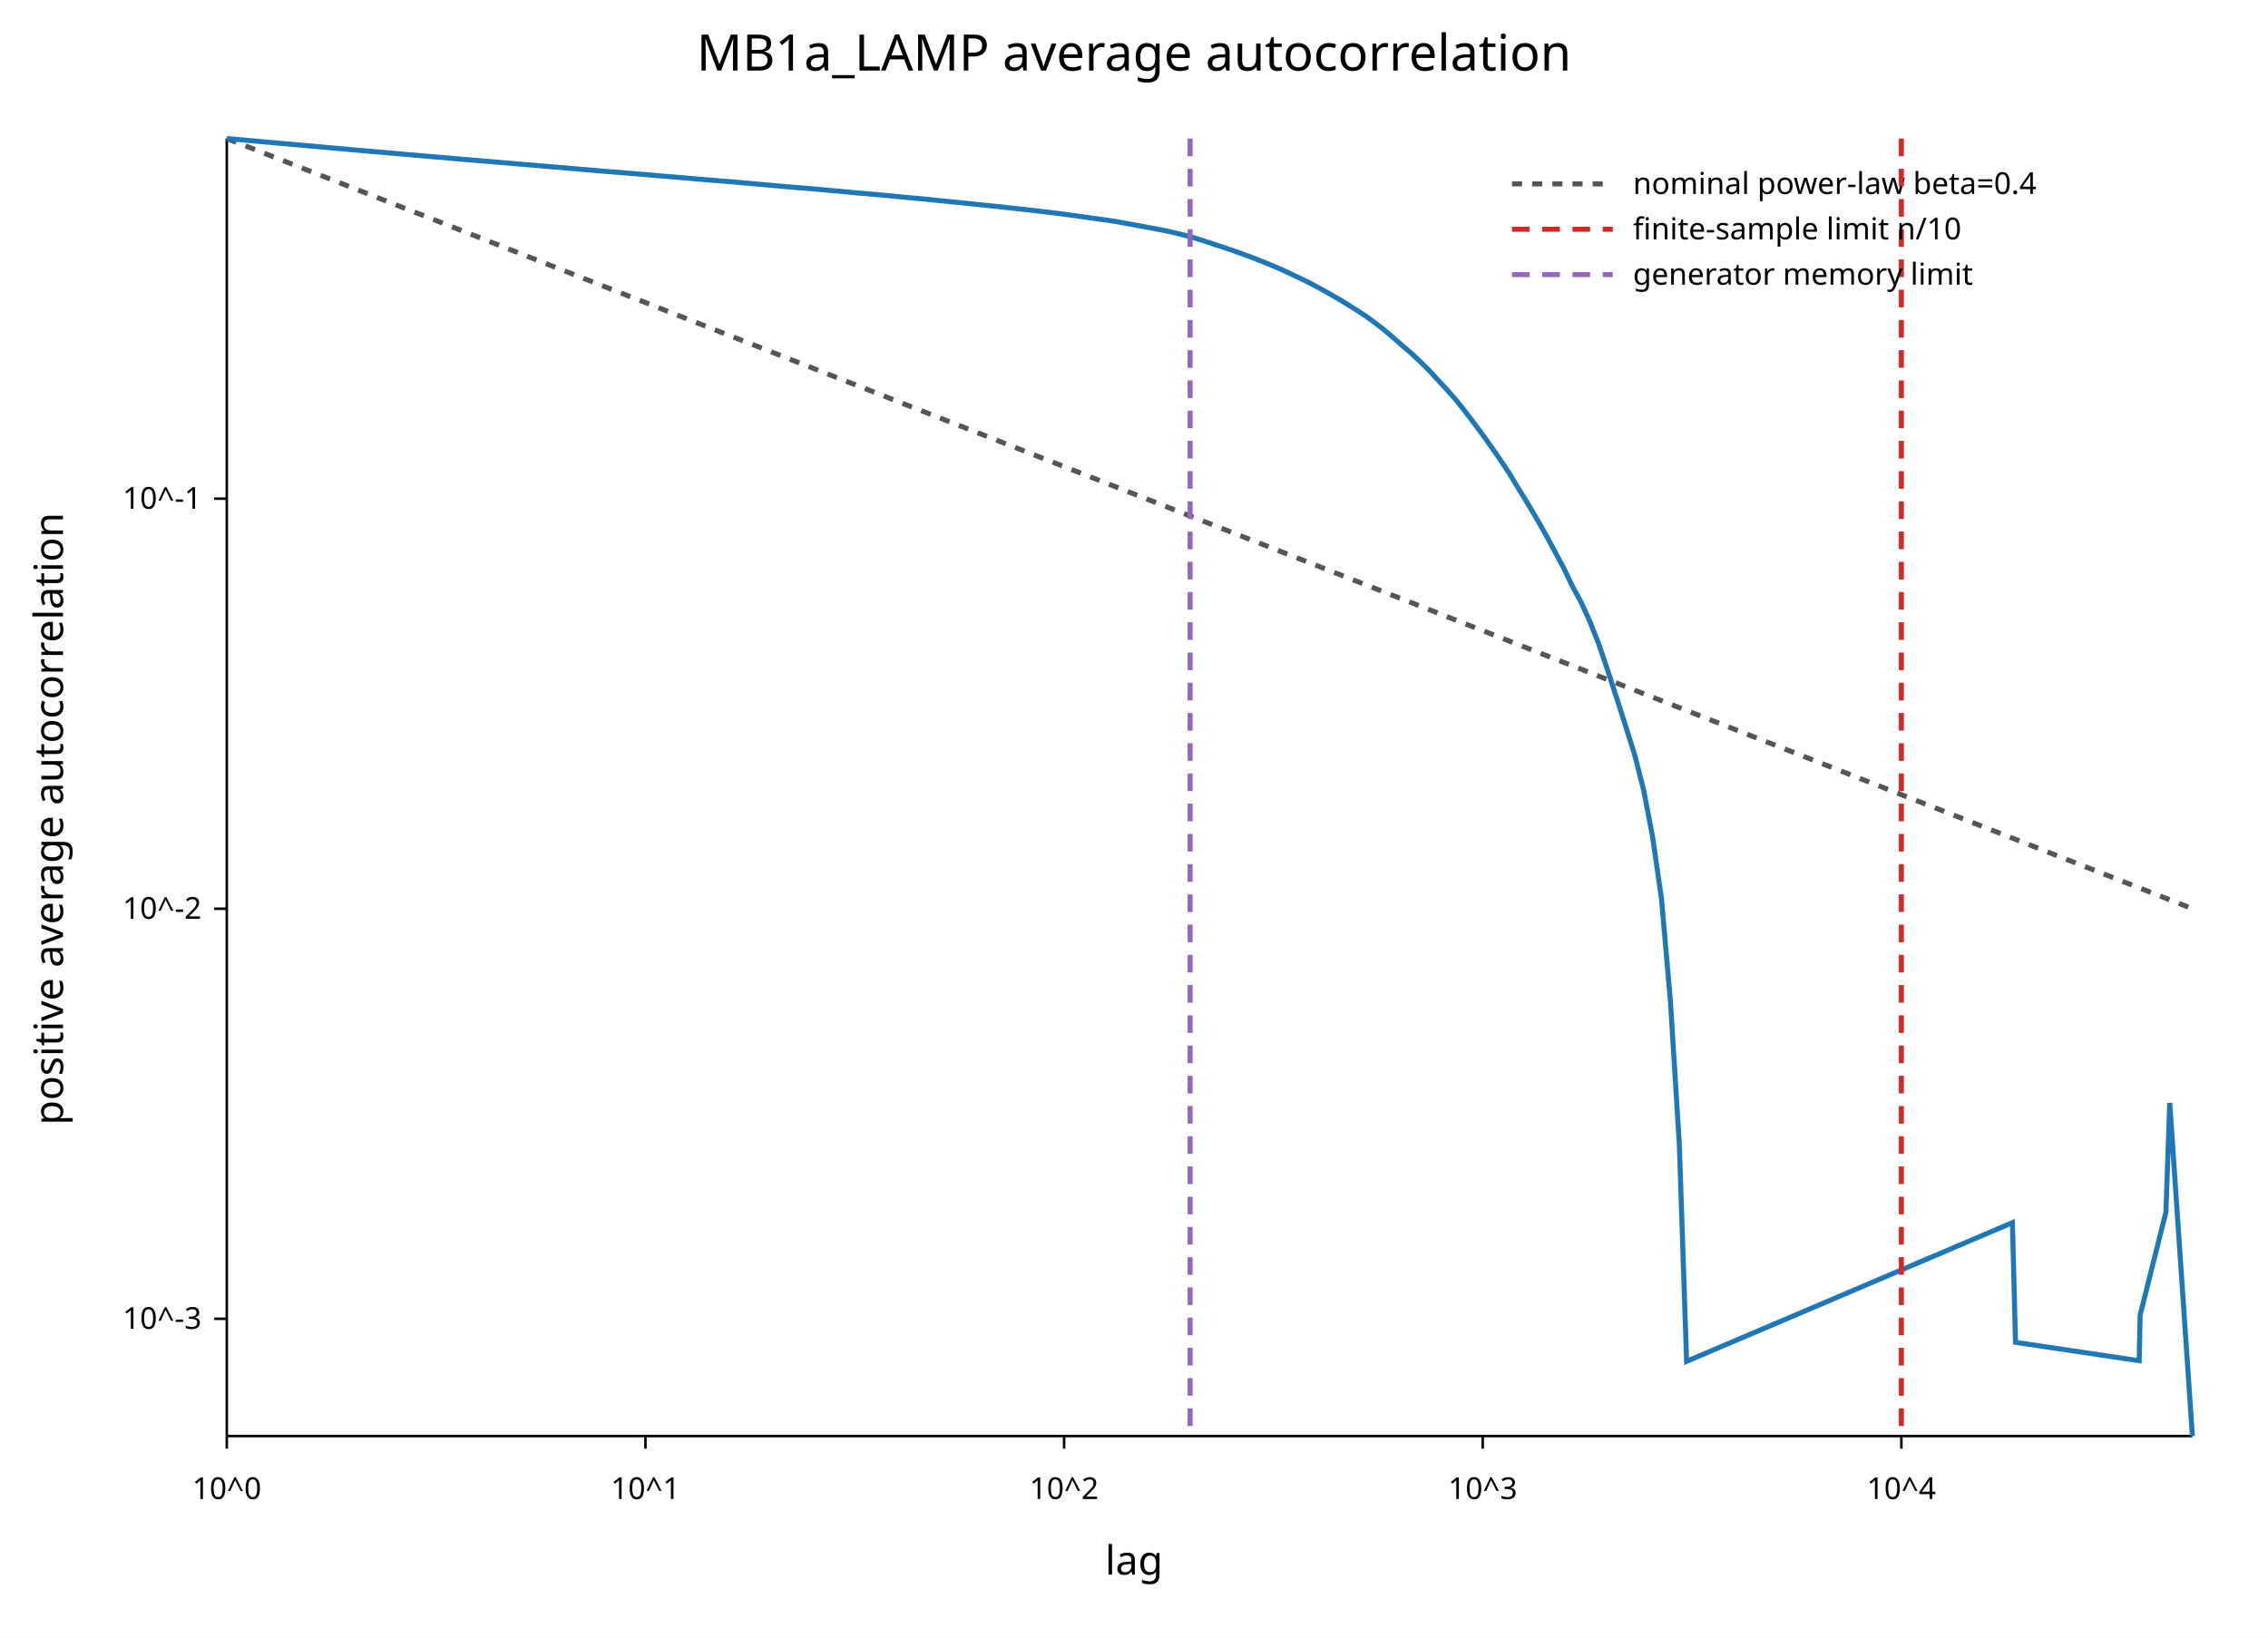
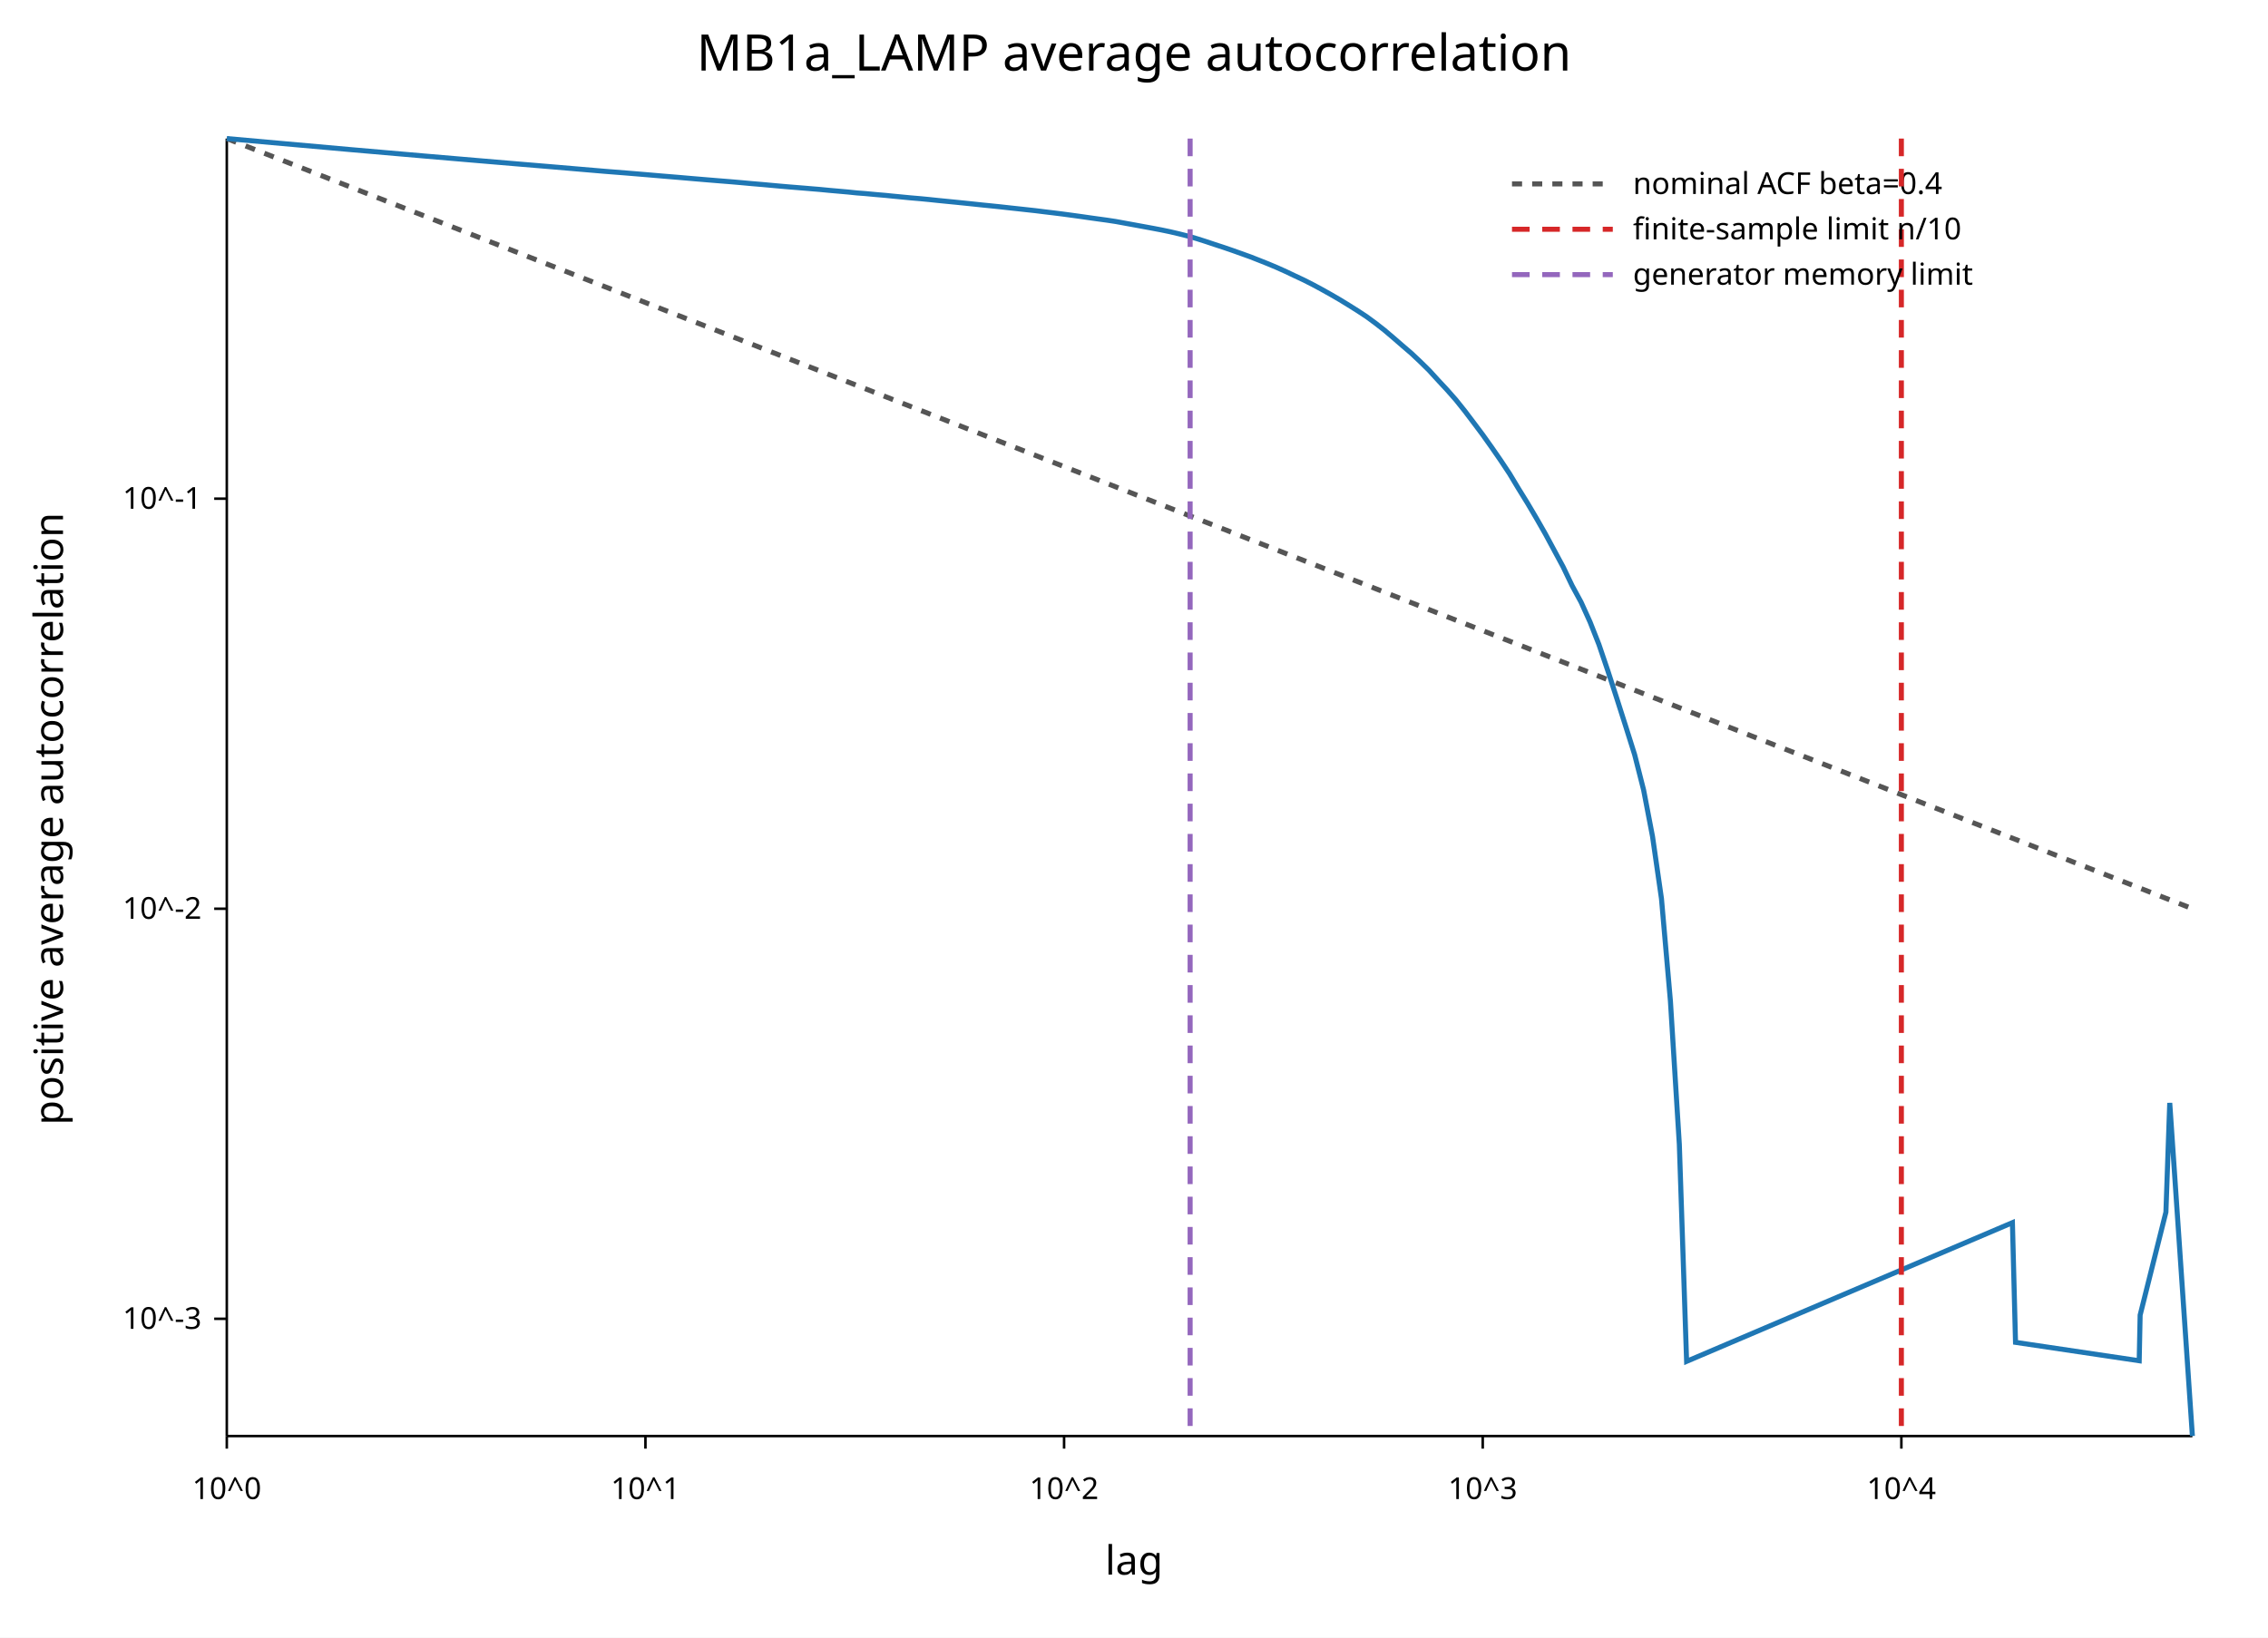
<svg xmlns="http://www.w3.org/2000/svg" width="900" height="650" viewBox="0 0 900 650">
  <rect width="100%" height="100%" fill="white" />
  <text x="450.0" y="28" text-anchor="middle" font-family="sans-serif" font-size="20">MB1a_LAMP average autocorrelation</text>
  <line x1="90" y1="570" x2="870" y2="570" stroke="black" />
  <line x1="90" y1="55" x2="90" y2="570" stroke="black" />
  <line x1="90.0" y1="570" x2="90.0" y2="575" stroke="black" />
  <text x="90.0" y="595" text-anchor="middle" font-family="sans-serif" font-size="12">10^0</text>
  <line x1="256.128" y1="570" x2="256.128" y2="575" stroke="black" />
  <text x="256.128" y="595" text-anchor="middle" font-family="sans-serif" font-size="12">10^1</text>
  <line x1="422.257" y1="570" x2="422.257" y2="575" stroke="black" />
  <text x="422.257" y="595" text-anchor="middle" font-family="sans-serif" font-size="12">10^2</text>
  <line x1="588.385" y1="570" x2="588.385" y2="575" stroke="black" />
  <text x="588.385" y="595" text-anchor="middle" font-family="sans-serif" font-size="12">10^3</text>
  <line x1="754.513" y1="570" x2="754.513" y2="575" stroke="black" />
  <text x="754.513" y="595" text-anchor="middle" font-family="sans-serif" font-size="12">10^4</text>
  <line x1="85" y1="523.456" x2="90" y2="523.456" stroke="black" />
  <text x="80" y="527.456" text-anchor="end" font-family="sans-serif" font-size="12">10^-3</text>
  <line x1="85" y1="360.694" x2="90" y2="360.694" stroke="black" />
  <text x="80" y="364.694" text-anchor="end" font-family="sans-serif" font-size="12">10^-2</text>
  <line x1="85" y1="197.932" x2="90" y2="197.932" stroke="black" />
  <text x="80" y="201.932" text-anchor="end" font-family="sans-serif" font-size="12">10^-1</text>
  <polyline fill="none" stroke="#555555" stroke-width="2" stroke-dasharray="4 4" points="90.0,55.0 140.01,74.6 169.26,86.06 190.02,94.2 206.12,100.51 219.27,105.66 230.39,110.02 240.03,113.8 248.53,117.13 256.13,120.1 263.0,122.8 269.28,125.26 275.06,127.52 280.4,129.62 285.38,131.57 290.04,133.39 294.41,135.11 298.54,136.72 302.44,138.25 306.14,139.7 309.66,141.08 313.01,142.4 316.22,143.66 319.29,144.86 322.24,146.01 325.07,147.12 329.1,148.7 332.95,150.21 336.57,151.63 340.05,152.99 343.35,154.28 347.53,155.92 351.48,157.47 354.32,158.59 357.04,159.65 361.35,161.34 365.44,162.94 368.54,164.16 372.24,165.61 375.76,166.99 379.12,168.3 382.95,169.81 386.59,171.23 390.05,172.59 393.36,173.88 397.03,175.32 400.53,176.69 403.86,178.0 407.49,179.42 410.95,180.78 414.65,182.23 418.17,183.61 421.52,184.92 425.08,186.32 428.8,187.77 432.33,189.16 435.7,190.48 439.21,191.85 442.82,193.27 446.53,194.72 450.05,196.1 453.64,197.51 457.28,198.93 460.75,200.29 464.26,201.67 467.8,203.06 471.35,204.45 474.92,205.85 478.48,207.24 482.03,208.63 485.56,210.02 489.08,211.4 492.56,212.76 496.15,214.17 499.69,215.55 503.18,216.92 506.73,218.31 510.33,219.73 513.86,221.11 517.42,222.5 521.0,223.9 524.49,225.27 528.07,226.68 531.64,228.08 535.2,229.47 538.73,230.85 542.23,232.23 545.77,233.61 549.32,235.01 552.89,236.41 556.46,237.8 560.02,239.2 563.57,240.59 567.09,241.97 570.64,243.36 574.19,244.75 577.75,246.15 581.3,247.54 584.83,248.92 588.38,250.31 591.93,251.7 595.48,253.1 599.02,254.48 602.58,255.88 606.13,257.27 609.68,258.66 613.22,260.05 616.76,261.43 620.3,262.82 623.85,264.21 627.4,265.6 630.95,266.99 634.5,268.39 638.04,269.78 641.58,271.16 645.12,272.55 648.67,273.94 652.23,275.34 655.77,276.72 659.31,278.11 662.86,279.5 666.4,280.89 669.29,282.02 798.58,332.69 799.81,333.17 848.89,352.41 849.26,352.55 859.49,356.56 861.01,357.16 870.0,360.68" />
  <line x1="600" y1="73" x2="640" y2="73" stroke="#555555" stroke-width="2" stroke-dasharray="4 4" />
-   <text x="648" y="77" font-family="sans-serif" font-size="12">nominal power-law beta=0.4</text>
+   <text x="648" y="77" font-family="sans-serif" font-size="12">nominal ACF beta=0.4</text>
  <polyline fill="none" stroke="#1f77b4" stroke-width="2" points="90.0,55.0 140.01,59.46 169.26,62.0 190.02,63.77 206.12,65.13 219.27,66.23 230.39,67.18 240.03,68.0 248.53,68.67 256.13,69.3 263.0,69.89 269.28,70.41 275.06,70.91 280.4,71.36 285.38,71.77 290.04,72.14 294.41,72.52 298.54,72.9 302.44,73.23 306.14,73.57 309.66,73.89 313.01,74.18 316.22,74.44 319.29,74.69 322.24,74.94 325.07,75.17 329.1,75.56 332.95,75.9 336.57,76.22 340.05,76.58 343.35,76.83 347.53,77.22 351.48,77.56 354.32,77.85 357.04,78.11 361.35,78.53 365.44,78.88 368.54,79.18 372.24,79.57 375.76,79.92 379.12,80.25 382.95,80.64 386.59,81.02 390.05,81.39 393.36,81.72 397.03,82.1 400.53,82.49 403.86,82.85 407.49,83.25 410.95,83.63 414.65,84.09 418.17,84.51 421.52,84.93 425.08,85.41 428.8,85.92 432.33,86.43 435.7,86.9 439.21,87.38 442.82,87.93 446.53,88.61 450.05,89.25 453.64,89.91 457.28,90.58 460.75,91.24 464.26,91.97 467.8,92.8 471.35,93.69 474.92,94.72 478.48,95.85 482.03,97.04 485.56,98.19 489.08,99.4 492.56,100.64 496.15,101.93 499.69,103.32 503.18,104.71 506.73,106.2 510.33,107.82 513.86,109.5 517.42,111.17 521.0,112.99 524.49,114.87 528.07,116.87 531.64,118.94 535.2,121.12 538.73,123.34 542.23,125.64 545.77,128.24 549.32,131.01 552.89,134.04 556.46,137.14 560.02,140.19 563.57,143.53 567.09,146.99 570.64,150.88 574.19,154.69 577.75,158.73 581.3,163.17 584.83,167.83 588.38,172.57 591.93,177.56 595.48,182.69 599.02,188.02 602.58,193.94 606.13,199.68 609.68,205.69 613.22,211.89 616.76,218.46 620.3,225.03 623.85,232.45 627.4,238.99 630.95,246.82 634.5,255.83 638.04,266.27 641.58,277.19 645.12,288.28 648.67,299.55 652.23,313.57 655.77,332.05 659.31,356.67 662.86,397.28 666.4,454.2 669.29,540.35 798.58,485.3 799.81,532.81 848.89,540.11 849.26,522.0 859.49,481.13 861.01,437.77 870.0,570.0" />
  <line x1="754.51" y1="55" x2="754.51" y2="570" stroke="#d62728" stroke-width="2" stroke-dasharray="7 5" />
  <line x1="600" y1="91" x2="640" y2="91" stroke="#d62728" stroke-width="2" stroke-dasharray="7 5" />
  <text x="648" y="95" font-family="sans-serif" font-size="12">finite-sample limit n/10</text>
  <line x1="472.27" y1="55" x2="472.27" y2="570" stroke="#9467bd" stroke-width="2" stroke-dasharray="7 5" />
  <line x1="600" y1="109" x2="640" y2="109" stroke="#9467bd" stroke-width="2" stroke-dasharray="7 5" />
  <text x="648" y="113" font-family="sans-serif" font-size="12">generator memory limit</text>
  <text x="450.0" y="625" text-anchor="middle" font-family="sans-serif" font-size="16">lag</text>
  <text x="25" y="325.0" transform="rotate(-90 25 325.0)" text-anchor="middle" font-family="sans-serif" font-size="16">positive average autocorrelation</text>
</svg>
